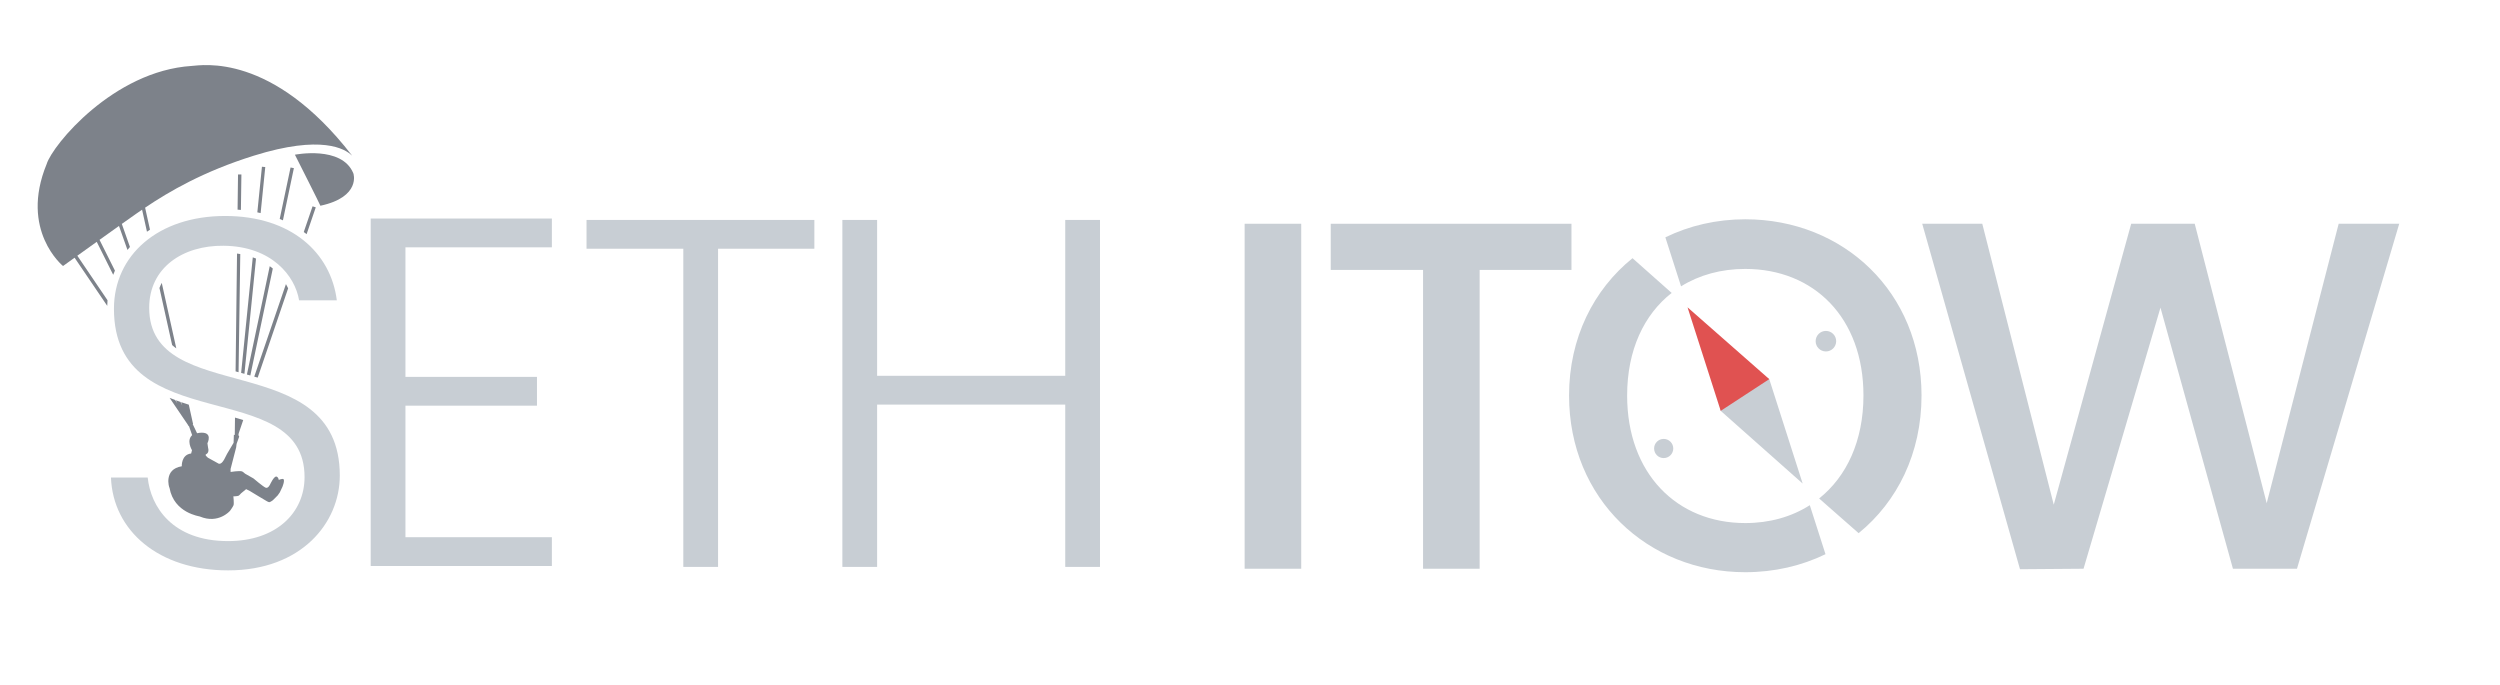
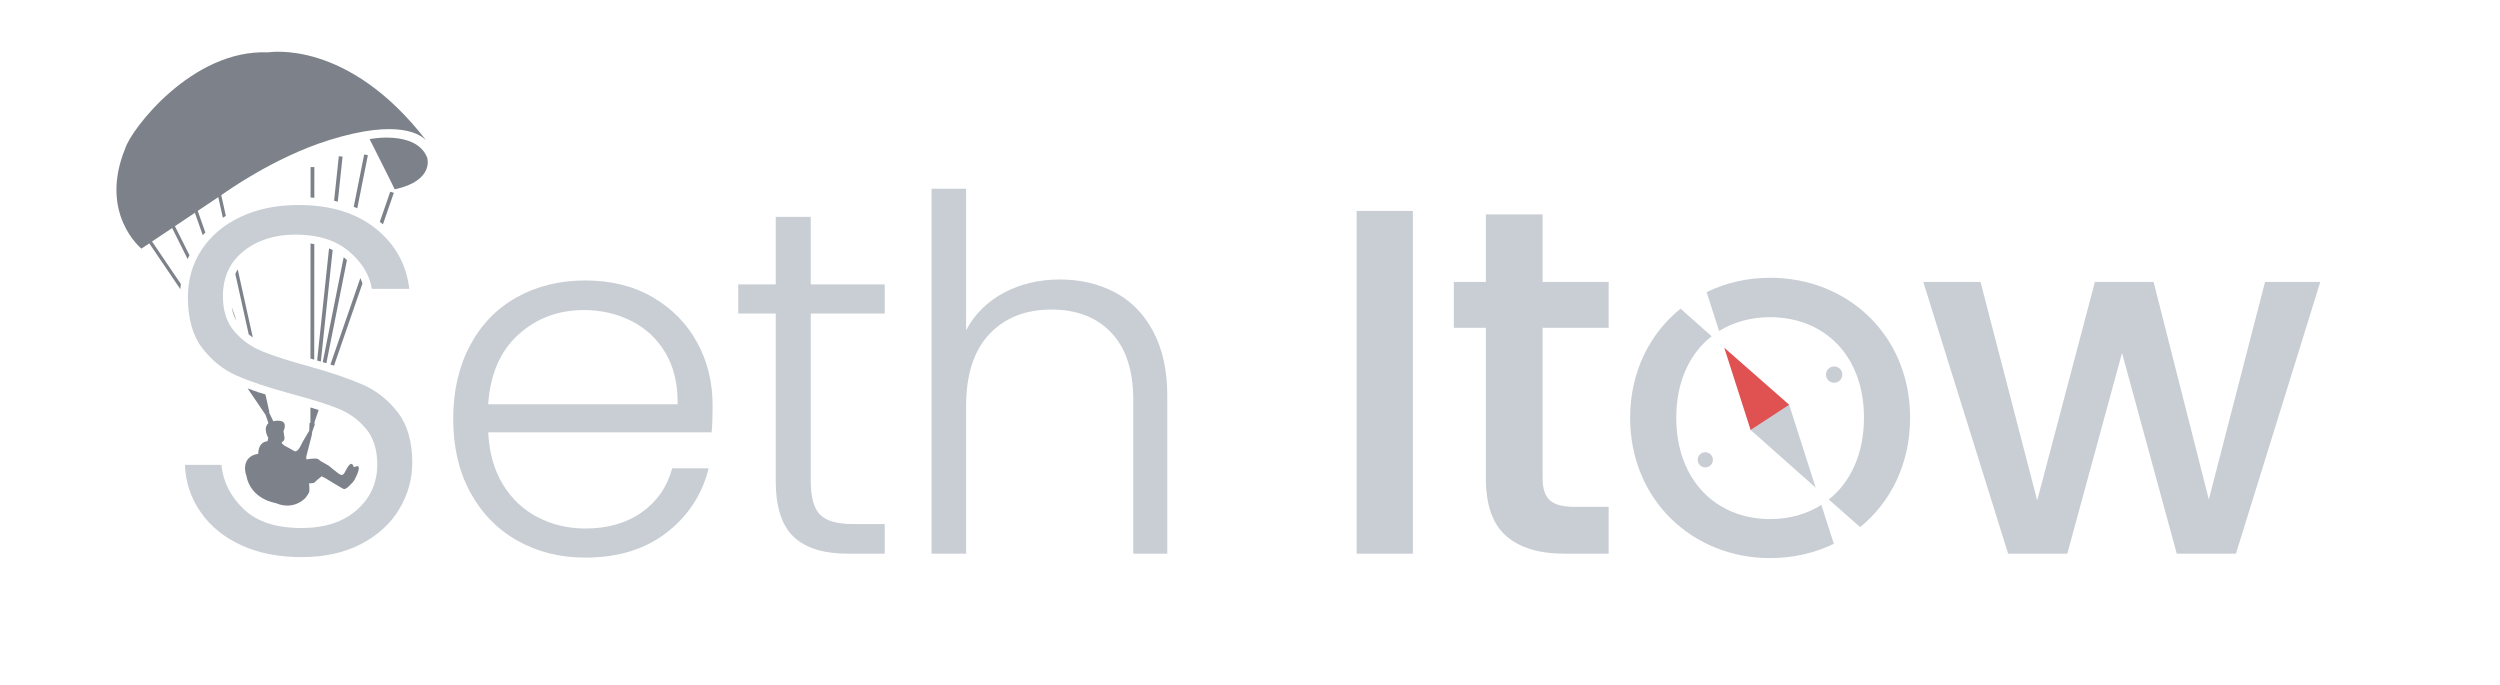
<svg xmlns="http://www.w3.org/2000/svg" width="100%" height="100%" viewBox="0 0 730 200" version="1.1" xml:space="preserve" style="fill-rule:evenodd;clip-rule:evenodd;stroke-linejoin:round;stroke-miterlimit:2;">
-   <g transform="matrix(1,0,0,1,0,-510)">
-     <g transform="matrix(1.02753,0,0,0.9847,-145.755,120.235)">
-       <rect id="Grey" x="141.85" y="395.822" width="710.442" height="203.108" style="fill:none;" />
-       <g id="Grey1">
-         <g transform="matrix(0.987511,0,0,1.01554,2.31493,-8.18138)">
-           <g transform="matrix(0.985516,0,0,1,206.944,460.884)">
-             <path d="M0,103.487C-20.291,103.487 -33.625,91.892 -34.206,76.383L-23.479,76.383C-22.61,84.791 -16.378,94.935 0,94.935C14.059,94.935 22.321,86.675 22.321,76.239C22.321,46.382 -33.336,65.223 -33.336,27.105C-33.336,11.45 -20.437,0 -0.87,0C18.408,0 30.003,10.725 31.742,24.64L20.727,24.64C19.567,17.537 12.755,8.841 -1.304,8.696C-13.189,8.552 -23.045,15.073 -23.045,26.814C-23.045,56.092 32.612,38.119 32.612,75.804C32.612,89.574 21.452,103.487 0,103.487" style="fill:#c8ced4;fill-rule:nonzero;" />
-           </g>
-           <g transform="matrix(0.985516,0,0,1,300.113,554.683)">
-             <path d="M0,-84.645L-42.757,-84.645L-42.757,-46.814L-4.348,-46.814L-4.348,-38.408L-42.757,-38.408L-42.757,0.001L0,0.001L0,8.407L-52.903,8.407L-52.903,-93.052L0,-93.052L0,-84.645Z" style="fill:#c8ced4;fill-rule:nonzero;" />
-           </g>
-           <g transform="matrix(0.985516,0,0,1,310.084,563.357)">
-             <path d="M0,-101.313L66.528,-101.313L66.528,-92.907L38.409,-92.907L38.409,0L28.263,0L28.263,-92.907L0,-92.907L0,-101.313Z" style="fill:#c8ced4;fill-rule:nonzero;" />
-           </g>
-           <g transform="matrix(0.985516,0,0,1,447.846,509.44)">
-             <path d="M0,6.521L-54.933,6.521L-54.933,53.917L-65.078,53.917L-65.078,-47.396L-54.933,-47.396L-54.933,-1.885L0,-1.885L0,-47.396L10.145,-47.396L10.145,53.917L0,53.917L0,6.521Z" style="fill:#c8ced4;fill-rule:nonzero;" />
-           </g>
-           <g transform="matrix(0.985516,0,0,1,-145.153,-6.51265)">
-             <g transform="matrix(1,0,0,1,342.139,442.387)">
-               <path d="M0,63.667L-4.243,44.548C-4.493,45.023 -4.717,45.51 -4.915,46.037L-1.212,62.705C-0.83,63.048 -0.421,63.377 0,63.667M3.65,80.111C2.899,79.874 2.148,79.637 1.41,79.373L1.752,80.361L1.226,79.308C0.777,79.162 0.33,79.005 -0.119,78.833L0.316,79.703L-0.329,78.754C-0.87,78.557 -1.41,78.346 -1.95,78.122L3.676,86.423L4.085,86.146L4.533,85.922L4.506,85.856L4.902,85.777L3.65,80.111ZM4.493,-18.803C-18.341,-17.341 -36.143,4.282 -37.855,9.855C-45.827,29.291 -33.072,39.621 -33.072,39.621C-33.072,39.621 -31.729,38.646 -29.699,37.196L-20.16,51.255C-20.16,50.702 -20.133,50.162 -20.081,49.621L-28.896,36.616C-27.262,35.444 -25.285,34.034 -23.229,32.558L-18.42,42.19C-18.275,41.781 -18.104,41.373 -17.919,40.964L-22.413,31.978C-20.502,30.595 -18.539,29.198 -16.734,27.92L-14.257,34.93C-14.033,34.626 -13.782,34.337 -13.532,34.06L-15.904,27.327C-14.31,26.194 -12.873,25.179 -11.766,24.402C-11.2,24.006 -10.594,23.598 -9.987,23.176L-8.564,29.606C-8.274,29.396 -7.985,29.198 -7.682,29.014L-9.104,22.584C-2.016,17.813 7.932,12.003 22.637,7.404C42.48,1.211 49.292,5.428 51.243,7.325C51.256,7.352 51.282,7.312 51.269,7.299C27.987,-22.756 7.537,-19.001 4.493,-18.803" style="fill:#7d828a;fill-rule:nonzero;" />
+   <g transform="matrix(1,0,0,1,0,-761.892)">
+     <g transform="matrix(1.02753,0,0,0.9847,-145.755,372.127)">
+       <rect id="Lower-Case" x="141.85" y="395.822" width="710.442" height="203.108" style="fill:none;" />
+       <g id="Lower-Case1">
+         <g transform="matrix(1.26206,0,0,1.31695,-130.635,-167.701)">
+           <clipPath id="_clip1">
+             <path d="M325.945,435.924L325.945,568.866L232.33,568.866L232.33,435.924L325.945,435.924ZM283.752,555.116C289.331,555.116 294.121,554.033 298.129,551.911C302.217,549.747 305.292,546.889 307.376,543.362C309.469,539.821 310.51,536.077 310.51,532.133C310.51,526.939 309.28,522.815 306.926,519.731C304.591,516.671 301.729,514.4 298.347,512.91C295.177,511.513 291.027,510.095 285.895,508.661L285.888,508.659C281.6,507.496 278.206,506.41 275.702,505.394C273.422,504.469 271.52,503.119 270,501.335C268.549,499.631 267.87,497.377 267.87,494.601C267.87,490.898 269.184,487.966 271.866,485.827C274.677,483.584 278.202,482.494 282.419,482.494C286.968,482.494 290.597,483.559 293.273,485.8C295.867,487.973 297.426,490.432 297.88,493.22L298.123,494.709L310.069,494.709L309.831,492.724C309.107,486.693 306.355,481.766 301.57,477.946C296.881,474.203 290.729,472.284 283.085,472.284C277.915,472.284 273.334,473.238 269.338,475.118C265.247,477.044 262.086,479.722 259.84,483.132C257.578,486.565 256.438,490.46 256.438,494.823C256.438,500.094 257.67,504.255 260.022,507.336C262.36,510.4 265.187,512.651 268.492,514.103C271.589,515.462 275.779,516.864 281.066,518.299L281.07,518.3C285.431,519.463 288.845,520.531 291.314,521.511C293.55,522.399 295.425,523.745 296.938,525.553C298.397,527.298 299.079,529.612 299.079,532.466C299.079,536.074 297.746,539.055 295.073,541.406C292.293,543.851 288.507,545.017 283.752,545.017C278.603,545.017 274.664,543.812 271.99,541.238C269.355,538.702 267.857,535.763 267.528,532.404L267.371,530.804L255.704,530.804L255.773,532.644C255.935,536.917 257.226,540.786 259.644,544.252C262.041,547.687 265.329,550.373 269.523,552.29C273.622,554.164 278.363,555.116 283.752,555.116Z" />
+           </clipPath>
+           <g clip-path="url(#_clip1)">
+             <g transform="matrix(1,0,0,1,-2.84217e-14,-5.80623)">
+               <g transform="matrix(1,0,0,1,311.915,466.638)">
+                 <path d="M0,-1.256C-17.74,-24.307 -35.528,-21.126 -35.662,-21.143C-52.767,-21.876 -66.505,-3.766 -67.803,0.465C-73.852,15.211 -64.173,23.051 -64.173,23.051L-45.691,10.675C-45.691,10.675 -34.523,2.553 -21.891,-1.391C-6.117,-6.316 -1.189,-2.569 0,-1.256" style="fill:#7d828a;" />
+               </g>
+               <g transform="matrix(1,0,0,1,312.05,470.21)">
+                 <path d="M0,-1.117C-2.577,-7.254 -12.924,-5.182 -12.924,-5.182C-12.924,-5.182 -7.204,6.137 -7.276,6.129C1.804,4.183 0.073,-1.109 0,-1.117" style="fill:#7d828a;" />
+               </g>
            </g>
-             <g transform="matrix(1,0,0,1,359.954,478.476)">
-               <path d="M0,34.443C-0.171,34.403 -0.343,34.35 -0.5,34.297L-0.079,-0.105C0.237,-0.066 0.554,-0.013 0.87,0.04L0.369,34.548C0.25,34.508 0.119,34.482 0,34.443" style="fill:#7d828a;fill-rule:nonzero;" />
+             <g transform="matrix(1.13573,0,0,1.0784,286.79,463.417)">
+               <path d="M0,55.002L15.668,7.326L14.955,7.091L1.075,49.326L10.523,-0.542L9.786,-0.681L0.741,47.064L5.505,-0.238L4.759,-0.312L-0.118,48.103L-0.089,1.95L-0.839,1.95L-0.873,55.613L-0.498,55.613L-0.129,55.683L0,55.002Z" style="fill:#7d828a;fill-rule:nonzero;" />
            </g>
-             <g transform="matrix(0.996695,-0.081235,-0.081235,-0.996695,361.427,465.578)">
-               <path d="M-0.421,-0.017C-0.748,0.036 -1.061,0.089 -1.387,0.141L-0.421,10.361L0.563,10.28L-0.421,-0.017Z" style="fill:#7d828a;fill-rule:nonzero;" />
+             <g transform="matrix(1,0,0,1,276.562,469.064)">
+               <path d="M0,51.655L-11.562,-0.493L-12.294,-0.331L-1.817,46.923L-16.663,4.821L-17.37,5.071L-2.391,47.551L-21.535,9.227L-22.206,9.563L-3.479,47.051L-26.616,12.927L-27.237,13.347L-0.93,52.148L-0.619,51.938L-0.284,51.77L-0.307,51.722L0,51.655Z" style="fill:#7d828a;fill-rule:nonzero;" />
            </g>
-             <g transform="matrix(0.100222,-0.994965,-0.994965,-0.100222,379.686,500.323)">
-               <path d="M-14.7,17.225L19.215,17.225C19.144,16.886 19.044,16.559 18.957,16.246L-14.866,16.242C-14.819,16.564 -14.76,16.902 -14.7,17.225" style="fill:#7d828a;fill-rule:nonzero;" />
+             <g transform="matrix(1,0,0,1,277.945,542.586)">
+               <path d="M0,-19.927C0,-19.927 -1.152,-19.734 -1.407,-19.553C-3.049,-18.389 -1.622,-16.073 -1.622,-16.073C-1.622,-16.073 -1.812,-15.292 -1.814,-15.34C-4.057,-15.097 -3.885,-12.465 -3.888,-12.513C-7.978,-11.862 -6.701,-7.765 -6.602,-7.723C-5.611,-2.117 0.104,-1.435 0.107,-1.387C4.257,0.36 6.8,-2.641 6.8,-2.641C6.8,-2.641 7.467,-3.543 7.583,-3.894C7.712,-4.284 7.548,-5.848 7.548,-5.848C7.548,-5.848 8.434,-5.862 8.696,-5.985C8.865,-6.064 9.239,-6.5 9.239,-6.5L10.378,-7.44L11.223,-7.015L13.172,-5.828L14.974,-4.761C14.974,-4.761 15.372,-4.546 15.516,-4.557C15.741,-4.573 16.304,-4.992 16.304,-4.992L17.361,-6.054L17.839,-6.723L18.408,-7.933C18.408,-7.933 18.997,-9.356 18.642,-9.662C18.441,-9.835 17.596,-9.497 17.596,-9.497C17.596,-9.497 17.566,-10.056 17.127,-10.225C16.571,-10.439 15.678,-8.472 15.678,-8.472C15.678,-8.472 15.255,-7.548 14.701,-7.764C14.146,-7.98 12.001,-9.817 12.001,-9.817L10.129,-10.883C10.129,-10.883 9.65,-11.32 9.448,-11.379C8.845,-11.559 6.934,-11.251 6.934,-11.251L6.927,-11.899L8.163,-16.7L8.257,-17.464L8.836,-19.087L8.748,-19.334L7.657,-19.479L7.593,-17.708L6.149,-15.264L5.557,-14.115C5.557,-14.115 4.843,-12.627 4.104,-13.192C4.14,-13.195 1.898,-14.417 1.898,-14.417L1.437,-14.856L1.418,-15.143C1.418,-15.143 2.303,-15.381 1.932,-16.654C1.929,-16.69 1.796,-17.618 1.796,-17.618C1.796,-17.618 3.183,-20.287 0,-19.927" style="fill:#7d828a;fill-rule:nonzero;" />
            </g>
-             <g transform="matrix(0.999602,0.0282181,0.0282181,-0.999602,366.575,466.543)">
-               <path d="M0.191,-0.003C-0.127,0.067 -0.445,0.124 -0.777,0.181L0.191,13.535L1.168,13.47L0.191,-0.003Z" style="fill:#7d828a;fill-rule:nonzero;" />
-             </g>
-             <g transform="matrix(0.206212,-0.978507,-0.978507,-0.206212,381.105,504.95)">
-               <path d="M-12.341,16.147L19.99,16.147C19.837,15.792 19.663,15.459 19.504,15.129L-12.405,15.11C-12.384,15.451 -12.361,15.792 -12.341,16.147" style="fill:#7d828a;fill-rule:nonzero;" />
-             </g>
-             <g transform="matrix(1,0,0,1,373.433,539.468)">
-               <path d="M0,4.771C0.461,5.179 -0.316,7.05 -0.316,7.05L-1.067,8.644L-1.687,9.527L-3.083,10.924C-3.083,10.924 -3.821,11.477 -4.124,11.503C-4.309,11.517 -4.836,11.227 -4.836,11.227L-7.208,9.817L-9.777,8.262L-10.897,7.696L-12.399,8.934C-12.399,8.934 -12.887,9.514 -13.11,9.62C-13.453,9.778 -14.626,9.804 -14.626,9.804C-14.626,9.804 -14.402,11.86 -14.573,12.374C-14.731,12.834 -15.601,14.02 -15.601,14.02C-15.601,14.02 -18.961,17.973 -24.429,15.68C-24.429,15.615 -31.966,14.719 -33.27,7.327C-33.402,7.274 -35.076,1.872 -29.687,1.015C-29.687,1.082 -29.91,-2.384 -26.959,-2.713C-26.946,-2.713 -26.708,-3.675 -26.708,-3.675C-26.708,-3.675 -28.58,-6.732 -26.418,-8.26C-26.089,-8.498 -24.561,-8.749 -24.561,-8.749C-20.371,-9.222 -22.202,-5.705 -22.202,-5.705C-22.202,-5.705 -22.031,-4.493 -22.018,-4.44C-21.53,-2.766 -22.703,-2.45 -22.703,-2.45L-22.676,-2.068L-22.07,-1.488C-22.07,-1.488 -19.159,0.093 -19.159,0.12C-18.184,0.871 -17.248,-1.093 -17.248,-1.093L-16.47,-2.608L-14.56,-5.836L-14.481,-8.168L-14.217,-8.129L-14.151,-13.202C-13.334,-12.964 -12.531,-12.727 -11.753,-12.477L-13.071,-8.59L-13.176,-7.984L-13.044,-7.971L-12.926,-7.641L-13.69,-5.507L-13.809,-4.505L-15.443,1.819L-15.43,2.675C-15.43,2.675 -12.913,2.267 -12.122,2.504C-11.846,2.583 -11.226,3.164 -11.226,3.164L-8.749,4.573C-8.749,4.573 -5.929,6.984 -5.191,7.274C-4.467,7.564 -3.914,6.338 -3.914,6.338C-3.914,6.338 -2.728,3.743 -2.003,4.033C-1.423,4.256 -1.384,4.995 -1.384,4.995C-1.384,4.995 -0.264,4.546 0,4.771" style="fill:#7d828a;fill-rule:nonzero;" />
-             </g>
-             <g transform="matrix(-0.957296,-0.289109,-0.289109,0.957296,361.789,512.778)">
-               <path d="M-4.472,-27.975C-4.817,-27.652 -5.149,-27.326 -5.444,-26.989L-4.472,0.558C-4.127,0.553 -3.781,0.547 -3.426,0.558L-4.472,-27.975Z" style="fill:#7d828a;fill-rule:nonzero;" />
-             </g>
-             <g transform="matrix(0.982471,0.186418,0.186418,-0.982471,376.921,453.582)">
-               <path d="M-1.457,0.069L-0.465,0.069L-0.769,-15.506C-1.094,-15.42 -1.429,-15.349 -1.764,-15.279L-1.457,0.069Z" style="fill:#7d828a;fill-rule:nonzero;" />
-             </g>
-             <g transform="matrix(-0.3234,0.946262,0.946262,0.3234,384.108,471.515)">
-               <path d="M-5.879,-3.32L2.392,-3.32C2.282,-3.65 2.172,-3.98 2.075,-4.306L-5.863,-4.304L-5.879,-3.32Z" style="fill:#7d828a;fill-rule:nonzero;" />
-             </g>
-             <g transform="matrix(-0.933081,0.359668,0.359668,0.933081,344.654,529.281)">
-               <path d="M-3.044,6.427L-1.098,6.427L-1.322,-0.893L-2.476,-0.823L-3.044,6.427Z" style="fill:#7d828a;fill-rule:nonzero;" />
-             </g>
-             <g transform="matrix(1,0,0,1,393.804,456.336)">
-               <path d="M0,-1.472C-3.396,-9.558 -17.029,-6.829 -17.029,-6.829C-17.029,-6.829 -9.492,8.086 -9.587,8.075C2.377,5.512 0.095,-1.461 0,-1.472" style="fill:#7d828a;fill-rule:nonzero;" />
+             <g transform="matrix(-0.933119,0.359569,0.359569,0.933119,274.748,521.57)">
+               <path d="M-2.311,4.878L-0.834,4.878L-1.003,-0.678L-1.878,-0.625L-2.311,4.878Z" style="fill:#7d828a;fill-rule:nonzero;" />
            </g>
          </g>
        </g>
-         <g transform="matrix(0.987511,0,0,1.01554,12.047,-8.18138)">
-           <g transform="matrix(0.985516,0,0,1,-5.35762,36.3208)">
-             <rect x="502.247" y="426.836" width="16.523" height="100.733" style="fill:#c8ced4;" />
-           </g>
-           <g transform="matrix(0.985516,0,0,1,514.39,563.89)">
-             <path d="M0,-100.733L70.296,-100.733L70.296,-87.254L43.481,-87.254L43.481,0L26.958,0L26.958,-87.254L0,-87.254L0,-100.733Z" style="fill:#c8ced4;fill-rule:nonzero;" />
-           </g>
-           <g transform="matrix(0.985516,0,0,1,684.602,564.035)">
-             <path d="M0,-100.878L17.538,-100.878L38.409,-18.842L61.02,-100.878L79.572,-100.878L100.589,-19.277L121.605,-100.878L139.288,-100.878L109.43,-0.145L90.732,-0.145L69.571,-76.383L47.105,-0.145L28.553,0L0,-100.878Z" style="fill:#c8ced4;fill-rule:nonzero;" />
-           </g>
-           <g transform="matrix(0.985516,0,0,1,-145.153,-6.51265)">
+         <g transform="matrix(0.973208,0,0,1.01554,142.251,-256.48)">
+           <path d="M87.572,804.997C80.948,804.997 75.116,803.845 70.076,801.541C65.036,799.237 61.076,796.021 58.196,791.893C55.316,787.765 53.78,783.157 53.588,778.069L64.244,778.069C64.724,782.965 66.884,787.261 70.724,790.957C74.564,794.653 80.18,796.501 87.572,796.501C94.388,796.501 99.788,794.749 103.772,791.245C107.756,787.741 109.748,783.301 109.748,777.925C109.748,773.605 108.644,770.125 106.436,767.485C104.228,764.845 101.492,762.877 98.228,761.581C94.964,760.285 90.452,758.869 84.692,757.333C77.972,755.509 72.644,753.733 68.708,752.005C64.772,750.277 61.412,747.589 58.628,743.941C55.844,740.293 54.452,735.349 54.452,729.109C54.452,723.925 55.796,719.293 58.484,715.213C61.172,711.133 64.964,707.941 69.86,705.637C74.756,703.333 80.372,702.181 86.708,702.181C96.02,702.181 103.532,704.461 109.244,709.021C114.956,713.581 118.244,719.461 119.108,726.661L108.164,726.661C107.492,722.533 105.236,718.861 101.396,715.645C97.556,712.429 92.372,710.821 85.844,710.821C79.796,710.821 74.756,712.429 70.724,715.645C66.692,718.861 64.676,723.253 64.676,728.821C64.676,733.045 65.78,736.453 67.988,739.045C70.196,741.637 72.956,743.605 76.268,744.949C79.58,746.293 84.068,747.733 89.732,749.269C96.26,751.093 101.54,752.893 105.572,754.669C109.604,756.445 113.012,759.157 115.796,762.805C118.58,766.453 119.972,771.349 119.972,777.493C119.972,782.197 118.724,786.661 116.228,790.885C113.732,795.109 110.036,798.517 105.14,801.109C100.244,803.701 94.388,804.997 87.572,804.997Z" style="fill:#c8ced4;fill-rule:nonzero;" />
+           <path d="M207.668,760.645C207.668,764.101 207.572,766.741 207.38,768.565L142.148,768.565C142.436,774.517 143.876,779.605 146.468,783.829C149.06,788.053 152.468,791.245 156.692,793.405C160.916,795.565 165.524,796.645 170.516,796.645C177.044,796.645 182.54,795.061 187.004,791.893C191.468,788.725 194.42,784.453 195.86,779.077L206.516,779.077C204.596,786.757 200.492,793.021 194.204,797.869C187.916,802.717 180.02,805.141 170.516,805.141C163.124,805.141 156.5,803.485 150.644,800.173C144.788,796.861 140.204,792.157 136.892,786.061C133.58,779.965 131.924,772.837 131.924,764.677C131.924,756.517 133.556,749.365 136.82,743.221C140.084,737.077 144.644,732.373 150.5,729.109C156.356,725.845 163.028,724.213 170.516,724.213C178.004,724.213 184.556,725.845 190.172,729.109C195.788,732.373 200.108,736.765 203.132,742.285C206.156,747.805 207.668,753.925 207.668,760.645ZM197.444,760.357C197.54,754.501 196.364,749.509 193.916,745.381C191.468,741.253 188.132,738.133 183.908,736.021C179.684,733.909 175.076,732.853 170.084,732.853C162.596,732.853 156.212,735.253 150.932,740.053C145.652,744.853 142.724,751.621 142.148,760.357L197.444,760.357Z" style="fill:#c8ced4;fill-rule:nonzero;" />
+           <path d="M236.324,733.861L236.324,782.677C236.324,787.477 237.236,790.789 239.06,792.613C240.884,794.437 244.1,795.349 248.708,795.349L257.924,795.349L257.924,803.989L247.124,803.989C240.02,803.989 234.74,802.333 231.284,799.021C227.828,795.709 226.1,790.261 226.1,782.677L226.1,733.861L215.156,733.861L215.156,725.365L226.1,725.365L226.1,705.637L236.324,705.637L236.324,725.365L257.924,725.365L257.924,733.861L236.324,733.861Z" style="fill:#c8ced4;fill-rule:nonzero;" />
+           <path d="M309.044,723.925C314.996,723.925 320.348,725.173 325.1,727.669C329.852,730.165 333.596,733.981 336.332,739.117C339.068,744.253 340.436,750.517 340.436,757.909L340.436,803.989L330.5,803.989L330.5,759.061C330.5,750.517 328.364,743.989 324.092,739.477C319.82,734.965 313.988,732.709 306.596,732.709C299.012,732.709 292.964,735.109 288.452,739.909C283.94,744.709 281.684,751.765 281.684,761.077L281.684,803.989L271.604,803.989L271.604,697.429L281.684,697.429L281.684,738.757C284.18,734.053 287.852,730.405 292.7,727.813C297.548,725.221 302.996,723.925 309.044,723.925Z" style="fill:#c8ced4;fill-rule:nonzero;" />
+           <rect x="395.732" y="703.909" width="16.416" height="100.08" style="fill:#c8ced4;fill-rule:nonzero;" />
+           <path d="M450.02,738.037L450.02,781.957C450.02,784.933 450.716,787.069 452.108,788.365C453.5,789.661 455.876,790.309 459.236,790.309L469.316,790.309L469.316,803.989L456.356,803.989C448.964,803.989 443.3,802.261 439.364,798.805C435.428,795.349 433.46,789.733 433.46,781.957L433.46,738.037L424.1,738.037L424.1,724.645L433.46,724.645L433.46,704.917L450.02,704.917L450.02,724.645L469.316,724.645L469.316,738.037L450.02,738.037Z" style="fill:#c8ced4;fill-rule:nonzero;" />
+           <g transform="matrix(0.79431,0,0,0.79431,-111.27,351.403)">
            <g transform="matrix(-0.748075,-0.663615,-0.663615,0.748075,796.63,500.329)">
              <path d="M-37.785,26.906L-5.794,26.906L10.214,14.344L-10.253,10.57L-37.785,26.906Z" style="fill:#c8ced4;fill-rule:nonzero;" />
            </g>
            <g transform="matrix(1,0,0,1,783.11,494.071)">
              <path d="M0,30.23L-9.688,0L14.176,20.969L0,30.23Z" style="fill:#e05251;fill-rule:nonzero;" />
            </g>
            <g transform="matrix(0,-1,-1,0,766.459,532.494)">
              <path d="M-2.799,-2.798C-4.344,-2.798 -5.597,-1.545 -5.597,0C-5.597,1.546 -4.344,2.799 -2.799,2.799C-1.253,2.799 0,1.546 0,0C0,-1.545 -1.253,-2.798 -2.799,-2.798" style="fill:#c8ced4;fill-rule:nonzero;" />
            </g>
            <g transform="matrix(0,-1,-1,0,813.827,500.961)">
              <path d="M-2.998,-2.998C-4.654,-2.998 -5.996,-1.656 -5.996,-0.001C-5.996,1.655 -4.654,2.998 -2.998,2.998C-1.343,2.998 0,1.655 0,-0.001C0,-1.656 -1.343,-2.998 -2.998,-2.998" style="fill:#c8ced4;fill-rule:nonzero;" />
            </g>
            <g transform="matrix(1,0,0,1,790.282,482.713)">
              <path d="M0,74.355C-20.002,74.355 -34.496,59.861 -34.496,37.105C-34.496,23.836 -29.568,13.467 -21.491,7.155L-32.928,-2.99C-44.246,6.154 -51.454,20.252 -51.454,37.105C-51.454,67.398 -28.408,88.704 0,88.704C8.472,88.704 16.417,86.845 23.427,83.446L18.842,69.136C13.531,72.523 7.115,74.355 0,74.355M0,-14.349C-8.407,-14.349 -16.339,-12.491 -23.336,-9.078L-18.75,5.231C-13.453,1.924 -7.076,0.146 0,0.146C20.015,0.146 34.509,14.35 34.509,37.105C34.509,50.334 29.606,60.77 21.569,67.173L33.099,77.306C44.364,68.135 51.466,54.024 51.466,37.105C51.466,6.958 28.697,-14.349 0,-14.349" style="fill:#c8ced4;fill-rule:nonzero;" />
            </g>
          </g>
+           <path d="M677.108,724.645L652.484,803.989L635.204,803.989L619.22,745.381L603.236,803.989L585.956,803.989L561.188,724.645L577.892,724.645L594.452,788.437L611.3,724.645L628.436,724.645L644.564,788.149L660.98,724.645L677.108,724.645Z" style="fill:#c8ced4;fill-rule:nonzero;" />
        </g>
      </g>
    </g>
  </g>
</svg>
